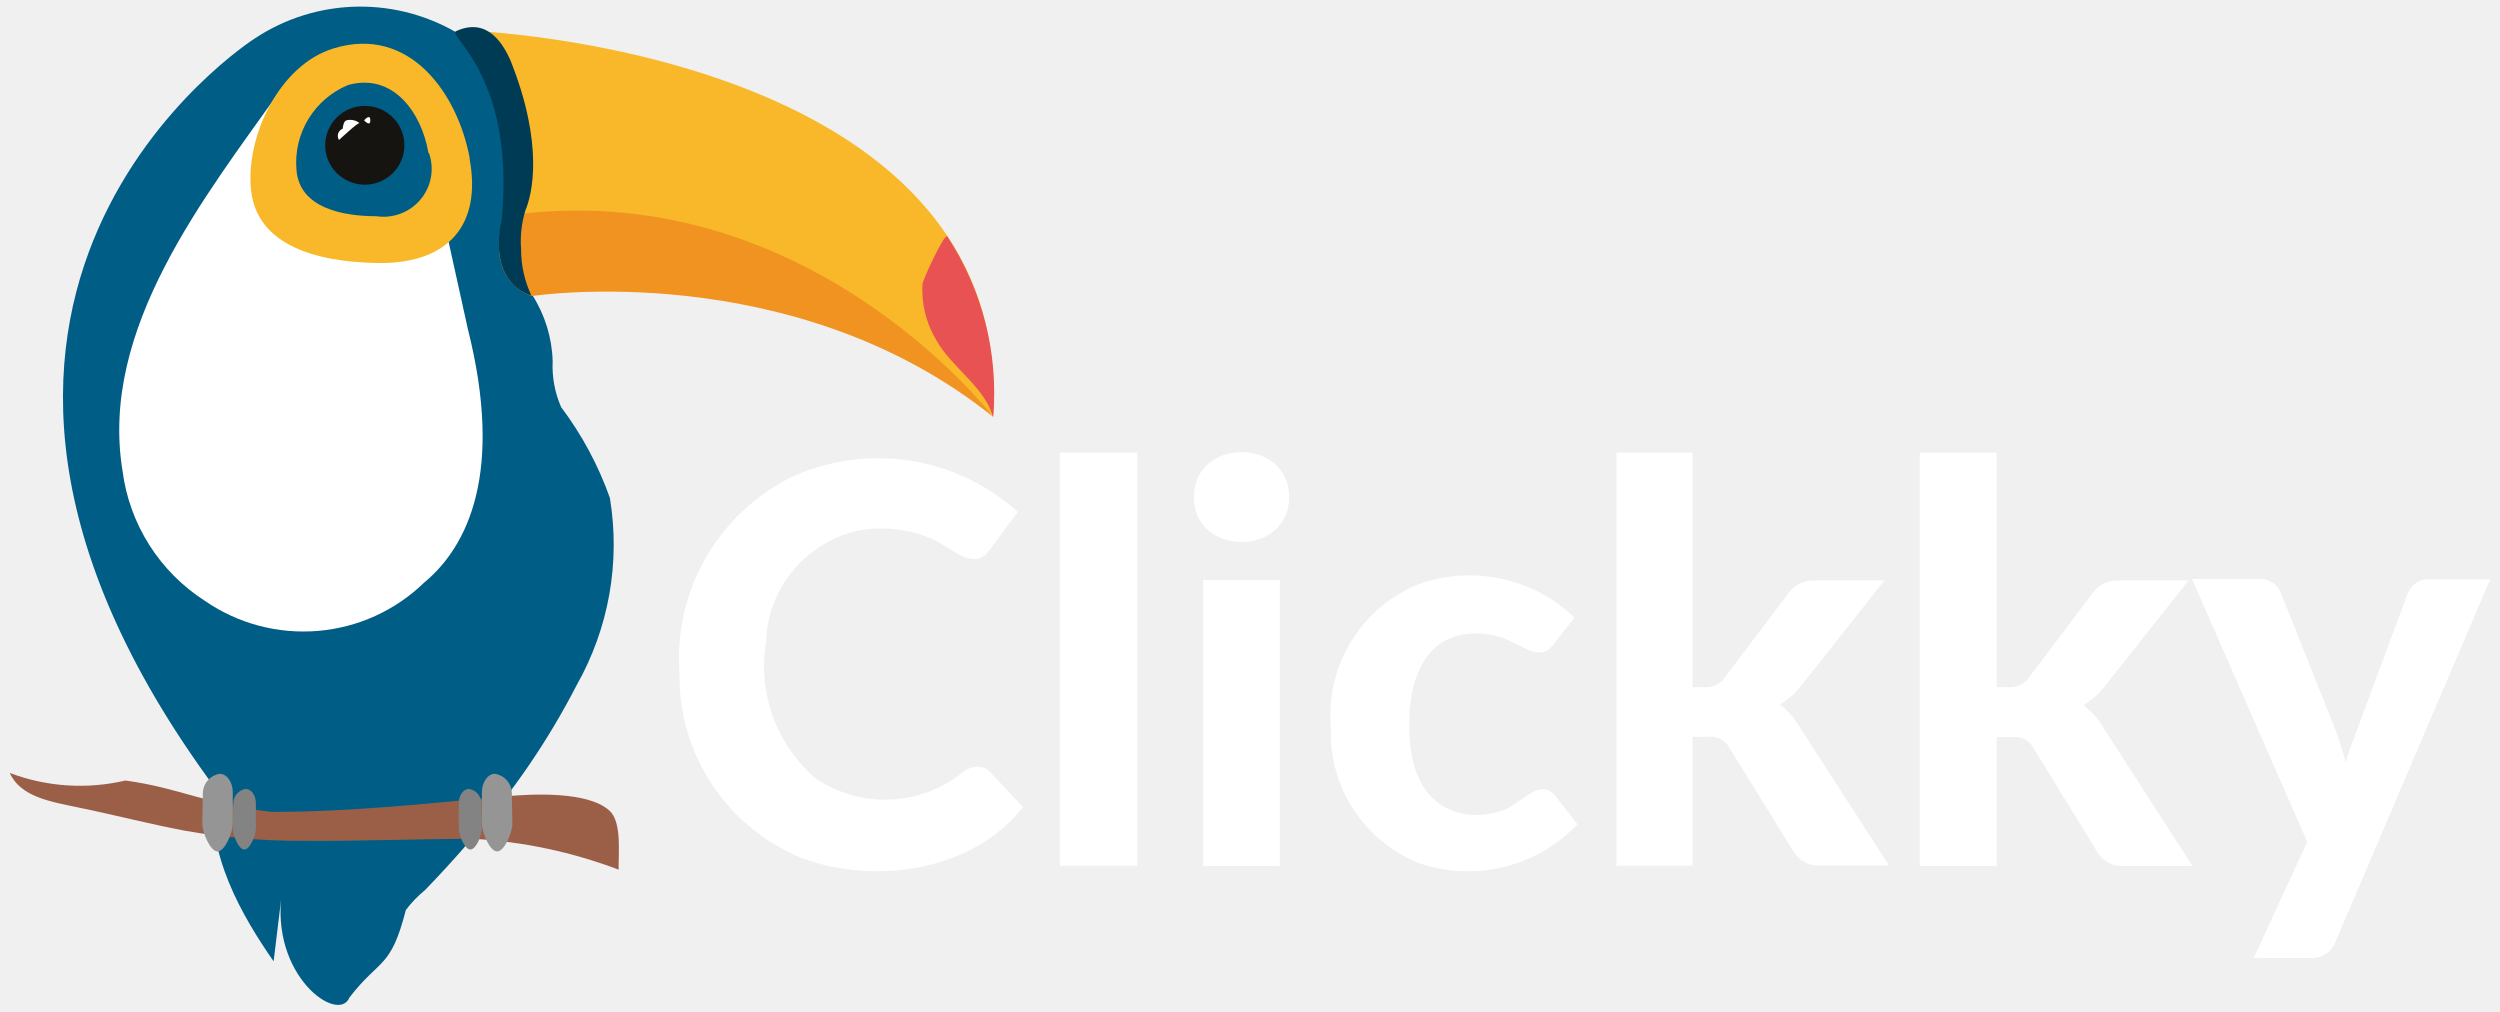
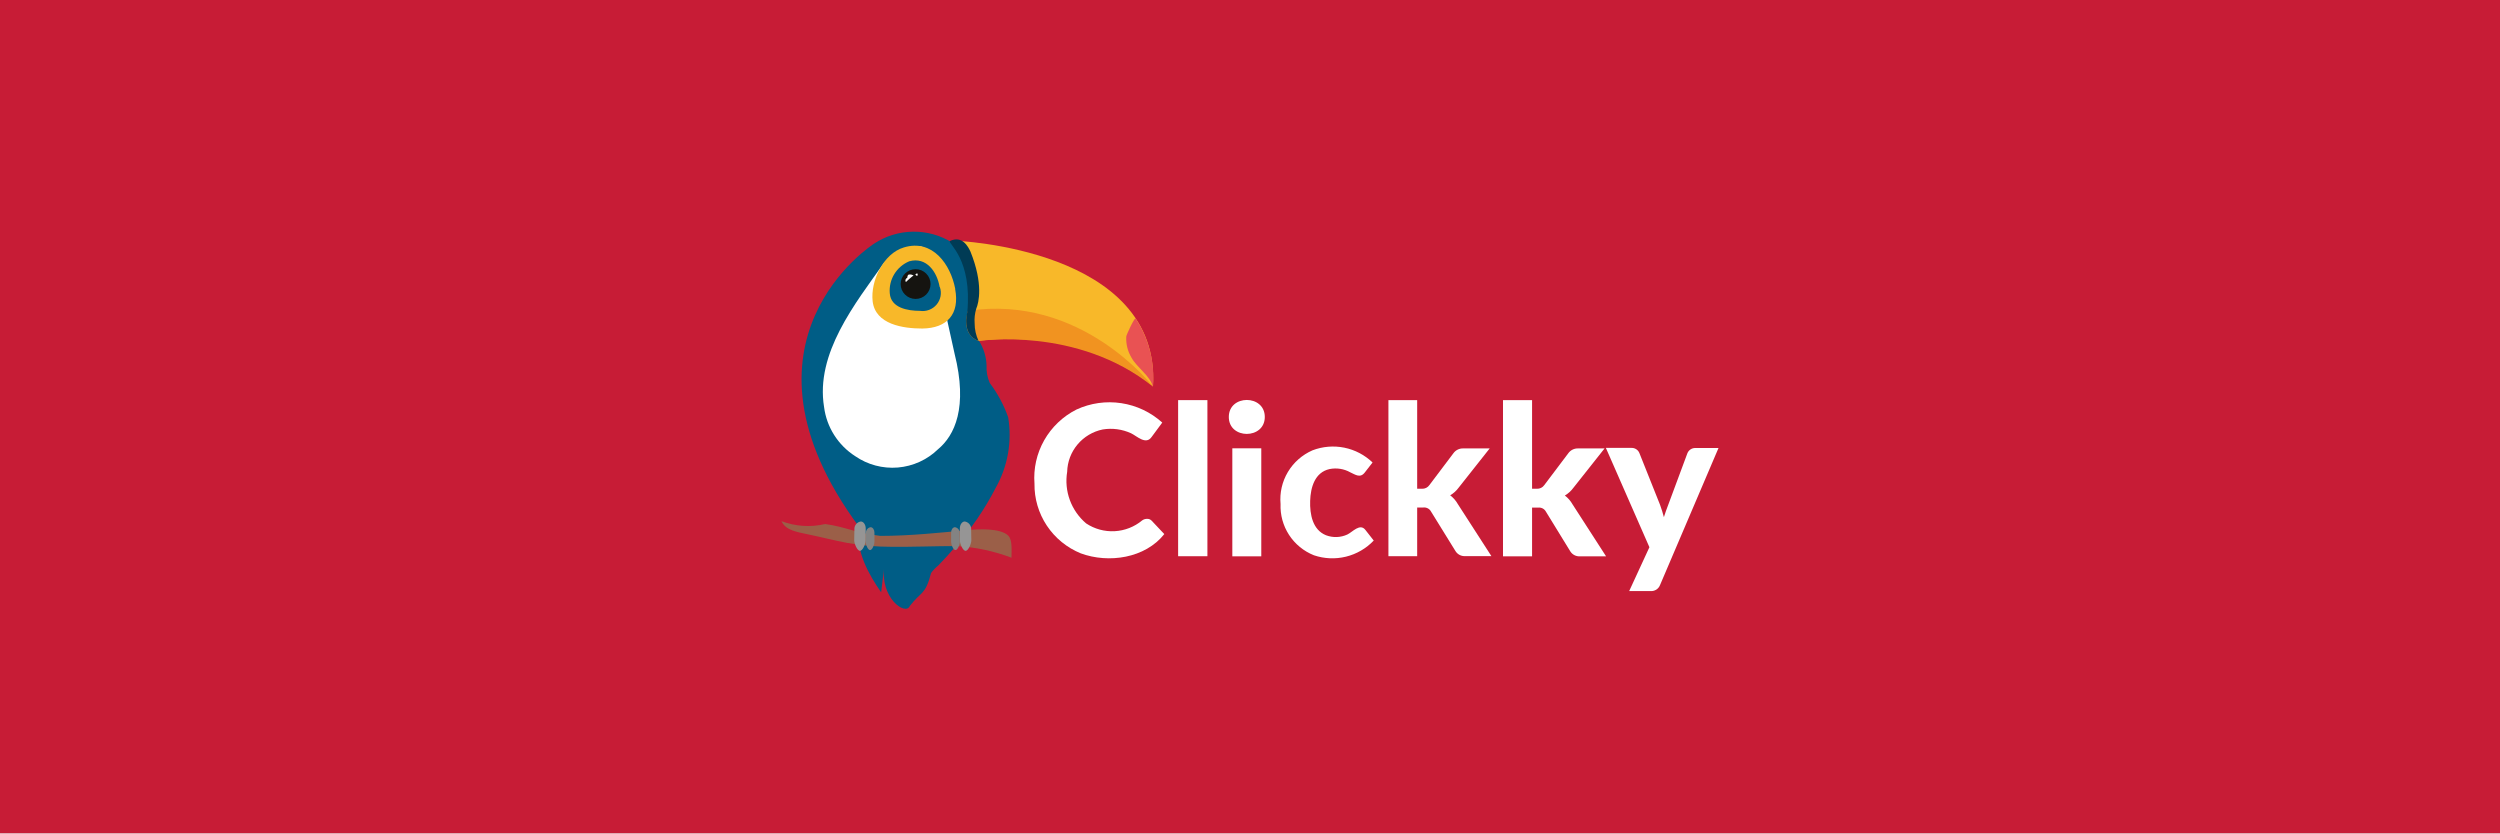
- <svg xmlns="http://www.w3.org/2000/svg" width="136" height="55" viewBox="0 0 136 55" fill="none">
-   <path fill-rule="evenodd" clip-rule="evenodd" d="M25.542 1.667L25.757 3.192C18.903 17.054 27.643 15.925 27.643 15.925L28.747 15.727L28.915 16.062C45.153 14.232 54.031 22.635 54.031 22.635C55.212 2.749 25.542 1.667 25.542 1.667Z" fill="#F8B829" />
-   <path d="M15.345 48.499C14.655 53.074 18.412 55.728 19.01 54.264C20.666 52.114 21.249 52.739 22.077 49.506C22.379 49.104 22.729 48.741 23.119 48.423C23.957 47.559 24.765 46.674 25.542 45.77C27.834 43.191 29.791 40.338 31.369 37.275C33.119 34.183 33.757 30.59 33.178 27.088C32.551 25.317 31.656 23.651 30.525 22.147C30.18 21.36 30.023 20.504 30.065 19.646C30.027 18.363 29.64 17.114 28.946 16.032C28.587 15.648 28.315 15.192 28.145 14.695C27.976 14.198 27.915 13.672 27.965 13.15C28.164 11.991 28.164 10.847 28.333 9.688C28.439 7.522 28.04 5.361 27.167 3.374C27.167 3.374 26.094 1.484 25.143 1.956C23.451 0.89 21.483 0.336 19.48 0.36C17.477 0.385 15.524 0.987 13.858 2.094C13.858 2.094 -8.099 16.047 11.696 42.857C11.098 46.334 13.229 49.917 14.885 52.297" fill="#005D86" />
-   <path d="M25.45 17.893L22.475 4.412C22.475 4.412 20.727 -0.773 16.127 5.769L15.361 4.762C11.129 10.725 5.394 17.877 6.667 25.624C6.852 27.054 7.348 28.427 8.122 29.646C8.895 30.866 9.926 31.903 11.144 32.685C12.938 33.924 15.111 34.503 17.288 34.322C19.465 34.142 21.511 33.212 23.073 31.694C25.465 29.711 27.413 25.685 25.45 17.893Z" fill="white" />
-   <path fill-rule="evenodd" clip-rule="evenodd" d="M28.915 16.108C28.915 16.108 43.114 13.912 54.031 22.681C54.031 22.681 43.758 9.276 27.382 11.762C27.397 11.762 26.217 15.056 28.915 16.108Z" fill="#F19320" />
-   <path d="M54.031 22.681C54.32 19.222 53.44 15.766 51.532 12.86C51.379 12.662 50.198 15.224 50.183 15.453C50.12 16.521 50.382 17.584 50.934 18.503C51.716 19.936 53.617 21.11 54.001 22.651" fill="#E95253" />
-   <path d="M0.533 42.049C2.54 42.808 4.73 42.952 6.82 42.46C9.749 42.857 11.282 43.772 14.778 44.168C19.056 44.168 23.303 43.711 27.551 43.314C28.931 43.192 31.997 43.025 33.163 44.107C33.837 44.733 33.638 46.425 33.653 47.31C31.119 46.349 28.45 45.783 25.741 45.632C22.675 45.632 19.501 45.77 16.388 45.739C14.265 45.745 12.145 45.562 10.055 45.19C8.108 44.824 6.191 44.321 4.244 43.924C2.833 43.619 1.116 43.375 0.533 42.049Z" fill="#9B5F48" />
-   <path d="M27.873 44.794C27.873 45.282 27.443 46.319 27.045 46.319C26.646 46.319 26.217 45.297 26.217 44.794V43.07C26.217 42.582 26.523 42.094 26.922 42.094C27.163 42.131 27.385 42.247 27.552 42.424C27.718 42.601 27.821 42.829 27.842 43.07L27.873 44.794Z" fill="#969595" />
-   <path d="M26.217 45.038C26.217 45.419 25.91 46.212 25.588 46.212C25.266 46.212 24.959 45.419 24.959 45.038V43.68C24.959 43.299 25.189 42.918 25.511 42.918C25.696 42.946 25.864 43.038 25.988 43.177C26.111 43.317 26.181 43.495 26.186 43.68L26.217 45.038Z" fill="#838383" />
-   <path d="M11.006 44.794C11.006 45.282 11.435 46.319 11.834 46.319C12.233 46.319 12.662 45.297 12.662 44.794V43.07C12.662 42.582 12.355 42.094 11.957 42.094C11.716 42.131 11.494 42.247 11.327 42.424C11.16 42.601 11.058 42.829 11.037 43.07L11.006 44.794Z" fill="#969595" />
-   <path d="M12.662 45.038C12.662 45.419 12.969 46.212 13.291 46.212C13.613 46.212 13.919 45.419 13.919 45.038V43.68C13.919 43.299 13.689 42.918 13.367 42.918C13.183 42.946 13.014 43.038 12.891 43.177C12.768 43.317 12.698 43.495 12.693 43.68L12.662 45.038Z" fill="#838383" />
-   <path d="M28.578 11.457C28.946 10.588 29.621 7.889 27.75 3.237C27.413 2.521 26.569 0.858 24.775 1.712C24.515 2.109 28.011 4.29 27.29 11.976C27.29 11.976 26.385 15.193 28.915 16.093C28.539 15.302 28.345 14.437 28.348 13.562C28.294 12.852 28.372 12.139 28.578 11.457ZM28.409 11.762C28.409 11.762 28.409 11.762 28.425 11.762H28.409Z" fill="#003B55" />
-   <path d="M25.542 8.62C26.217 12.22 24.407 14.263 20.819 14.309C18.059 14.309 14.042 13.729 13.659 10.374C13.337 7.461 15.192 3.512 18.167 2.627C22.291 1.377 24.898 5.082 25.557 8.62H25.542Z" fill="#F8B829" />
-   <path d="M23.349 8.361C23.491 8.785 23.521 9.237 23.436 9.676C23.352 10.114 23.155 10.523 22.866 10.865C22.577 11.206 22.204 11.468 21.784 11.625C21.364 11.782 20.91 11.829 20.467 11.762C18.719 11.762 16.281 11.35 16.127 9.23C16.045 8.266 16.273 7.301 16.777 6.474C17.281 5.646 18.036 4.999 18.933 4.625C21.402 3.939 22.935 6.15 23.303 8.3L23.349 8.361Z" fill="#005D86" />
-   <path fill-rule="evenodd" clip-rule="evenodd" d="M22 7.904C22 8.472 21.773 9.017 21.369 9.419C20.965 9.821 20.417 10.046 19.846 10.046C19.274 10.046 18.726 9.821 18.322 9.419C17.918 9.017 17.691 8.472 17.691 7.904C17.691 7.336 17.918 6.791 18.322 6.389C18.726 5.987 19.274 5.761 19.846 5.761C20.417 5.761 20.965 5.987 21.369 6.389C21.773 6.791 22 7.336 22 7.904Z" fill="#151410" />
-   <path fill-rule="evenodd" clip-rule="evenodd" d="M20.145 6.547C20.145 6.928 19.807 6.547 19.807 6.547C19.807 6.547 20.145 6.15 20.145 6.547Z" fill="white" />
-   <path fill-rule="evenodd" clip-rule="evenodd" d="M18.933 6.531C18.719 6.531 18.673 6.76 18.642 7.004C18.584 7.026 18.532 7.061 18.489 7.105C18.447 7.15 18.415 7.203 18.395 7.262C18.376 7.32 18.371 7.382 18.379 7.443C18.387 7.504 18.409 7.563 18.443 7.614C18.443 7.614 19.485 6.638 19.562 6.699C19.475 6.629 19.374 6.577 19.266 6.549C19.157 6.52 19.044 6.514 18.933 6.531Z" fill="white" />
-   <path d="M53.203 41.713C53.324 41.71 53.444 41.733 53.555 41.781C53.666 41.828 53.766 41.899 53.847 41.988L55.657 43.909C52.912 47.386 47.653 48.164 43.635 46.685C41.638 45.873 39.934 44.481 38.744 42.691C37.554 40.901 36.934 38.796 36.965 36.65C36.8 34.476 37.286 32.303 38.361 30.403C39.436 28.503 41.053 26.963 43.007 25.975C45.023 25.042 47.272 24.722 49.471 25.055C51.67 25.389 53.721 26.362 55.365 27.851L53.832 29.925C53.004 31.114 51.731 29.803 50.873 29.391C49.599 28.807 48.178 28.616 46.794 28.842C45.373 29.134 44.094 29.896 43.164 31.004C42.234 32.112 41.708 33.5 41.673 34.942C41.447 36.309 41.579 37.711 42.058 39.012C42.536 40.313 43.343 41.469 44.402 42.369C45.612 43.175 47.052 43.569 48.506 43.492C49.96 43.415 51.35 42.871 52.467 41.942C52.68 41.786 52.939 41.705 53.203 41.713Z" fill="white" />
-   <path d="M61.867 24.618V47.096H57.65V24.618H61.867Z" fill="white" />
-   <path d="M69.625 31.557V47.112H65.455V31.557H69.625Z" fill="white" />
-   <path d="M70.131 27.043C70.131 30.291 64.949 30.306 64.949 27.043C64.949 23.779 70.131 23.779 70.131 27.043Z" fill="white" />
-   <path d="M84.545 35.018C83.885 35.903 83.18 35.354 82.444 35.018C81.537 34.509 80.475 34.341 79.454 34.546C77.338 35.018 76.725 37.169 76.663 39.121C76.602 41.073 77.016 43.299 78.948 44.077C79.44 44.264 79.965 44.351 80.492 44.333C81.019 44.314 81.537 44.191 82.015 43.97C82.766 43.619 83.839 42.293 84.621 43.314L85.817 44.839C84.737 45.978 83.35 46.783 81.822 47.159C80.294 47.535 78.689 47.465 77.2 46.959C75.732 46.372 74.483 45.347 73.623 44.026C72.764 42.704 72.337 41.151 72.401 39.578C72.257 37.973 72.624 36.363 73.45 34.976C74.275 33.589 75.517 32.494 77.001 31.846C78.46 31.287 80.05 31.154 81.583 31.465C83.115 31.776 84.526 32.517 85.649 33.6L84.545 35.018Z" fill="white" />
-   <path d="M92.073 24.618V37.382H92.763C92.973 37.392 93.182 37.348 93.37 37.255C93.558 37.161 93.719 37.021 93.837 36.848L97.287 32.273C97.445 32.05 97.657 31.869 97.903 31.747C98.15 31.624 98.422 31.564 98.697 31.572H102.515L98.053 37.214C97.724 37.664 97.307 38.042 96.827 38.327C97.278 38.669 97.654 39.1 97.931 39.593L102.761 47.081H99.004C98.725 47.1 98.447 47.044 98.198 46.918C97.95 46.791 97.741 46.6 97.593 46.364L94.067 40.661C93.96 40.463 93.797 40.303 93.597 40.199C93.397 40.096 93.171 40.055 92.947 40.081H92.073V47.096H87.933V24.618H92.073Z" fill="white" />
-   <path d="M108.618 24.618V37.382H109.308C109.518 37.392 109.727 37.348 109.915 37.255C110.103 37.161 110.263 37.021 110.381 36.848L113.831 32.273C113.99 32.05 114.202 31.869 114.448 31.747C114.694 31.624 114.967 31.564 115.242 31.572H119.06L114.567 37.245C114.238 37.694 113.821 38.073 113.341 38.358C113.792 38.7 114.168 39.131 114.445 39.624L119.275 47.111H115.533C115.255 47.131 114.976 47.075 114.728 46.948C114.479 46.822 114.27 46.63 114.123 46.395L110.611 40.676C110.505 40.479 110.341 40.318 110.142 40.214C109.942 40.111 109.716 40.07 109.492 40.096H108.618V47.111H104.432V24.618H108.618Z" fill="white" />
-   <path d="M127.033 51.275C126.926 51.541 126.736 51.767 126.49 51.918C126.244 52.069 125.956 52.137 125.669 52.114H122.602L125.515 45.8L119.244 31.496H122.909C123.157 31.484 123.402 31.55 123.611 31.684C123.82 31.818 123.982 32.013 124.074 32.243L127.049 39.7C127.263 40.29 127.447 40.88 127.601 41.469C127.785 40.874 127.999 40.28 128.229 39.685L130.989 32.258C131.081 32.035 131.239 31.844 131.441 31.711C131.643 31.578 131.881 31.508 132.124 31.511H135.467L127.033 51.275Z" fill="white" />
+ <svg xmlns="http://www.w3.org/2000/svg" width="360" height="120" viewBox="0 0 360 120" fill="none">
+   <rect width="360" height="120" fill="#C71C36" />
+   <rect width="360" height="120" />
+   <path fill-rule="evenodd" clip-rule="evenodd" d="M137.542 34.666L137.757 36.191C130.903 50.054 139.643 48.925 139.643 48.925L140.747 48.727L140.915 49.062C157.153 47.233 166.031 55.635 166.031 55.635C167.212 35.749 137.542 34.666 137.542 34.666Z" fill="#F8B829" />
+   <path d="M127.345 81.499C126.655 86.074 130.412 88.728 131.01 87.264C132.666 85.114 133.249 85.739 134.077 82.506C134.379 82.104 134.729 81.741 135.119 81.423C135.958 80.559 136.765 79.674 137.542 78.769C139.833 76.191 141.791 73.338 143.369 70.275C145.119 67.183 145.757 63.59 145.178 60.088C144.551 58.317 143.656 56.651 142.525 55.147C142.18 54.36 142.023 53.504 142.065 52.646C142.027 51.363 141.64 50.114 140.946 49.032C140.587 48.648 140.315 48.192 140.146 47.695C139.976 47.199 139.915 46.672 139.965 46.15C140.164 44.991 140.164 43.847 140.333 42.688C140.439 40.522 140.04 38.361 139.167 36.374C139.167 36.374 138.094 34.483 137.143 34.956C135.451 33.89 133.483 33.336 131.48 33.36C129.477 33.385 127.524 33.987 125.858 35.093C125.858 35.093 103.901 49.047 123.696 75.857C123.098 79.334 125.229 82.918 126.885 85.296" fill="#005D86" />
+   <path d="M137.45 50.893L134.475 37.412C134.475 37.412 132.727 32.227 128.127 38.769L127.361 37.762C123.129 43.725 117.394 50.877 118.667 58.624C118.852 60.054 119.348 61.427 120.122 62.646C120.895 63.866 121.926 64.903 123.144 65.685C124.938 66.924 127.111 67.503 129.288 67.323C131.465 67.142 133.511 66.212 135.073 64.694C137.465 62.711 139.413 58.685 137.45 50.893Z" fill="white" />
+   <path fill-rule="evenodd" clip-rule="evenodd" d="M140.915 49.108C140.915 49.108 155.114 46.912 166.031 55.681C166.031 55.681 155.758 42.276 139.382 44.762C139.397 44.762 138.217 48.056 140.915 49.108Z" fill="#F19320" />
+   <path d="M166.031 55.681C166.32 52.222 165.44 48.766 163.532 45.86C163.379 45.662 162.198 48.224 162.183 48.453C162.12 49.521 162.382 50.584 162.934 51.503C163.716 52.936 165.617 54.11 166.001 55.651" fill="#E95253" />
+   <path d="M112.533 75.049C114.54 75.808 116.73 75.952 118.82 75.46C121.749 75.857 123.282 76.772 126.778 77.168C131.056 77.168 135.303 76.711 139.551 76.314C140.931 76.192 143.997 76.025 145.163 77.107C145.837 77.733 145.638 79.425 145.653 80.31C143.119 79.349 140.45 78.783 137.741 78.632C134.675 78.632 131.501 78.77 128.388 78.739C126.265 78.745 124.145 78.562 122.055 78.19C120.108 77.824 118.191 77.321 116.244 76.924C114.833 76.619 113.116 76.375 112.533 75.049Z" fill="#9B5F48" />
+   <path d="M139.873 77.793C139.873 78.281 139.443 79.319 139.045 79.319C138.646 79.319 138.217 78.297 138.217 77.793V76.07C138.217 75.582 138.523 75.094 138.922 75.094C139.163 75.131 139.385 75.247 139.552 75.424C139.719 75.601 139.821 75.829 139.842 76.07L139.873 77.793Z" fill="#969595" />
+   <path d="M138.217 78.037C138.217 78.419 137.91 79.212 137.588 79.212C137.266 79.212 136.959 78.419 136.959 78.037V76.68C136.959 76.299 137.189 75.918 137.511 75.918C137.696 75.946 137.864 76.038 137.988 76.177C138.111 76.317 138.181 76.495 138.186 76.68L138.217 78.037Z" fill="#838383" />
+   <path d="M123.006 77.793C123.006 78.281 123.435 79.319 123.834 79.319C124.233 79.319 124.662 78.297 124.662 77.793V76.07C124.662 75.582 124.355 75.094 123.957 75.094C123.716 75.131 123.494 75.247 123.327 75.424C123.16 75.601 123.058 75.829 123.037 76.07L123.006 77.793Z" fill="#969595" />
+   <path d="M124.662 78.037C124.662 78.419 124.969 79.212 125.291 79.212C125.613 79.212 125.919 78.419 125.919 78.037V76.68C125.919 76.299 125.689 75.918 125.367 75.918C125.183 75.946 125.014 76.038 124.891 76.177C124.768 76.317 124.698 76.495 124.693 76.68L124.662 78.037Z" fill="#838383" />
+   <path d="M140.578 44.457C140.946 43.588 141.621 40.889 139.75 36.237C139.413 35.521 138.569 33.858 136.775 34.712C136.515 35.109 140.011 37.29 139.29 44.976C139.29 44.976 138.385 48.193 140.915 49.093C140.539 48.302 140.345 47.437 140.348 46.562C140.294 45.852 140.372 45.139 140.578 44.457ZM140.409 44.762C140.409 44.762 140.409 44.762 140.425 44.762H140.409Z" fill="#003B55" />
+   <path d="M137.542 41.62C138.217 45.219 136.407 47.263 132.819 47.309C130.059 47.309 126.042 46.729 125.659 43.374C125.337 40.462 127.192 36.512 130.167 35.627C134.291 34.377 136.898 38.083 137.557 41.62H137.542Z" fill="#F8B829" />
+   <path d="M135.349 41.361C135.491 41.785 135.521 42.237 135.436 42.676C135.351 43.114 135.155 43.523 134.866 43.865C134.577 44.206 134.204 44.468 133.784 44.625C133.364 44.782 132.91 44.829 132.467 44.762C130.719 44.762 128.281 44.35 128.127 42.23C128.045 41.266 128.273 40.301 128.777 39.474C129.281 38.646 130.036 37.999 130.933 37.625C133.402 36.939 134.935 39.15 135.303 41.3L135.349 41.361Z" fill="#005D86" />
+   <path fill-rule="evenodd" clip-rule="evenodd" d="M134 40.904C134 41.472 133.773 42.017 133.369 42.419C132.965 42.821 132.417 43.047 131.846 43.047C131.274 43.047 130.726 42.821 130.322 42.419C129.918 42.017 129.691 41.472 129.691 40.904C129.691 40.336 129.918 39.791 130.322 39.389C130.726 38.987 131.274 38.761 131.846 38.761C132.417 38.761 132.965 38.987 133.369 39.389C133.773 39.791 134 40.336 134 40.904Z" fill="#151410" />
+   <path fill-rule="evenodd" clip-rule="evenodd" d="M132.145 39.547C132.145 39.928 131.807 39.547 131.807 39.547C131.807 39.547 132.145 39.15 132.145 39.547Z" fill="white" />
+   <path fill-rule="evenodd" clip-rule="evenodd" d="M130.933 39.531C130.719 39.531 130.673 39.76 130.642 40.004C130.584 40.026 130.532 40.06 130.489 40.105C130.447 40.15 130.415 40.203 130.396 40.262C130.376 40.32 130.371 40.382 130.379 40.443C130.387 40.504 130.409 40.563 130.443 40.614C130.443 40.614 131.485 39.638 131.562 39.699C131.475 39.629 131.374 39.578 131.266 39.549C131.157 39.52 131.044 39.514 130.933 39.531Z" fill="white" />
+   <path d="M165.203 74.713C165.324 74.71 165.444 74.733 165.555 74.781C165.666 74.828 165.766 74.899 165.847 74.988L167.657 76.909C164.912 80.386 159.653 81.164 155.635 79.685C153.638 78.873 151.934 77.481 150.744 75.691C149.554 73.901 148.934 71.796 148.965 69.65C148.8 67.476 149.286 65.303 150.361 63.403C151.436 61.503 153.053 59.963 155.007 58.975C157.023 58.042 159.272 57.722 161.471 58.056C163.67 58.389 165.72 59.362 167.365 60.851L165.832 62.925C165.004 64.114 163.731 62.803 162.873 62.391C161.599 61.807 160.178 61.616 158.794 61.842C157.373 62.134 156.094 62.896 155.164 64.004C154.234 65.112 153.708 66.5 153.673 67.942C153.447 69.309 153.579 70.711 154.058 72.012C154.536 73.313 155.343 74.469 156.402 75.369C157.612 76.175 159.052 76.569 160.506 76.492C161.96 76.415 163.35 75.871 164.467 74.942C164.68 74.786 164.939 74.705 165.203 74.713Z" fill="white" />
+   <path d="M173.867 57.618V80.096H169.65V57.618H173.867Z" fill="white" />
+   <path d="M181.625 64.557V80.112H177.455V64.557H181.625Z" fill="white" />
+   <path d="M182.131 60.043C182.131 63.291 176.949 63.306 176.949 60.043C176.949 56.779 182.131 56.779 182.131 60.043Z" fill="white" />
+   <path d="M196.545 68.018C195.885 68.903 195.18 68.354 194.444 68.018C193.537 67.509 192.475 67.341 191.454 67.546C189.338 68.018 188.725 70.169 188.663 72.121C188.602 74.073 189.016 76.299 190.948 77.077C191.44 77.264 191.965 77.351 192.492 77.333C193.019 77.314 193.537 77.191 194.015 76.97C194.766 76.619 195.839 75.293 196.621 76.314L197.817 77.839C196.737 78.978 195.35 79.783 193.822 80.159C192.294 80.535 190.689 80.465 189.2 79.959C187.732 79.372 186.483 78.347 185.623 77.026C184.764 75.704 184.337 74.151 184.401 72.578C184.257 70.973 184.624 69.363 185.45 67.976C186.275 66.589 187.517 65.494 189.001 64.846C190.46 64.287 192.05 64.154 193.583 64.465C195.115 64.776 196.526 65.517 197.649 66.6L196.545 68.018Z" fill="white" />
+   <path d="M204.073 57.618V70.382H204.763C204.973 70.392 205.182 70.348 205.37 70.254C205.558 70.161 205.719 70.021 205.837 69.848L209.287 65.273C209.446 65.05 209.657 64.869 209.904 64.746C210.15 64.624 210.422 64.564 210.697 64.572H214.515L210.053 70.214C209.724 70.664 209.307 71.042 208.827 71.327C209.278 71.669 209.654 72.1 209.931 72.593L214.761 80.081H211.004C210.725 80.1 210.447 80.044 210.198 79.918C209.95 79.791 209.741 79.6 209.593 79.364L206.067 73.661C205.96 73.463 205.797 73.302 205.597 73.199C205.397 73.096 205.171 73.055 204.947 73.081H204.073V80.096H199.933V57.618H204.073Z" fill="white" />
+   <path d="M220.618 57.618V70.382H221.308C221.518 70.392 221.727 70.348 221.915 70.254C222.103 70.161 222.263 70.021 222.381 69.848L225.831 65.273C225.99 65.05 226.202 64.869 226.448 64.746C226.694 64.624 226.967 64.564 227.242 64.572H231.06L226.567 70.245C226.238 70.694 225.821 71.073 225.341 71.358C225.792 71.7 226.168 72.131 226.445 72.624L231.275 80.111H227.533C227.255 80.131 226.976 80.075 226.728 79.948C226.479 79.822 226.27 79.63 226.123 79.395L222.611 73.676C222.505 73.479 222.341 73.318 222.142 73.214C221.942 73.111 221.716 73.07 221.492 73.096H220.618V80.111H216.432V57.618H220.618Z" fill="white" />
+   <path d="M239.033 84.275C238.926 84.541 238.736 84.767 238.49 84.918C238.244 85.069 237.956 85.137 237.669 85.114H234.602L237.515 78.8L231.244 64.496H234.909C235.157 64.484 235.402 64.55 235.611 64.684C235.82 64.818 235.982 65.013 236.074 65.243L239.049 72.7C239.263 73.29 239.447 73.879 239.601 74.469C239.785 73.874 239.999 73.28 240.229 72.685L242.989 65.258C243.081 65.035 243.239 64.844 243.441 64.711C243.643 64.578 243.881 64.508 244.124 64.511H247.467L239.033 84.275Z" fill="white" />
</svg>
